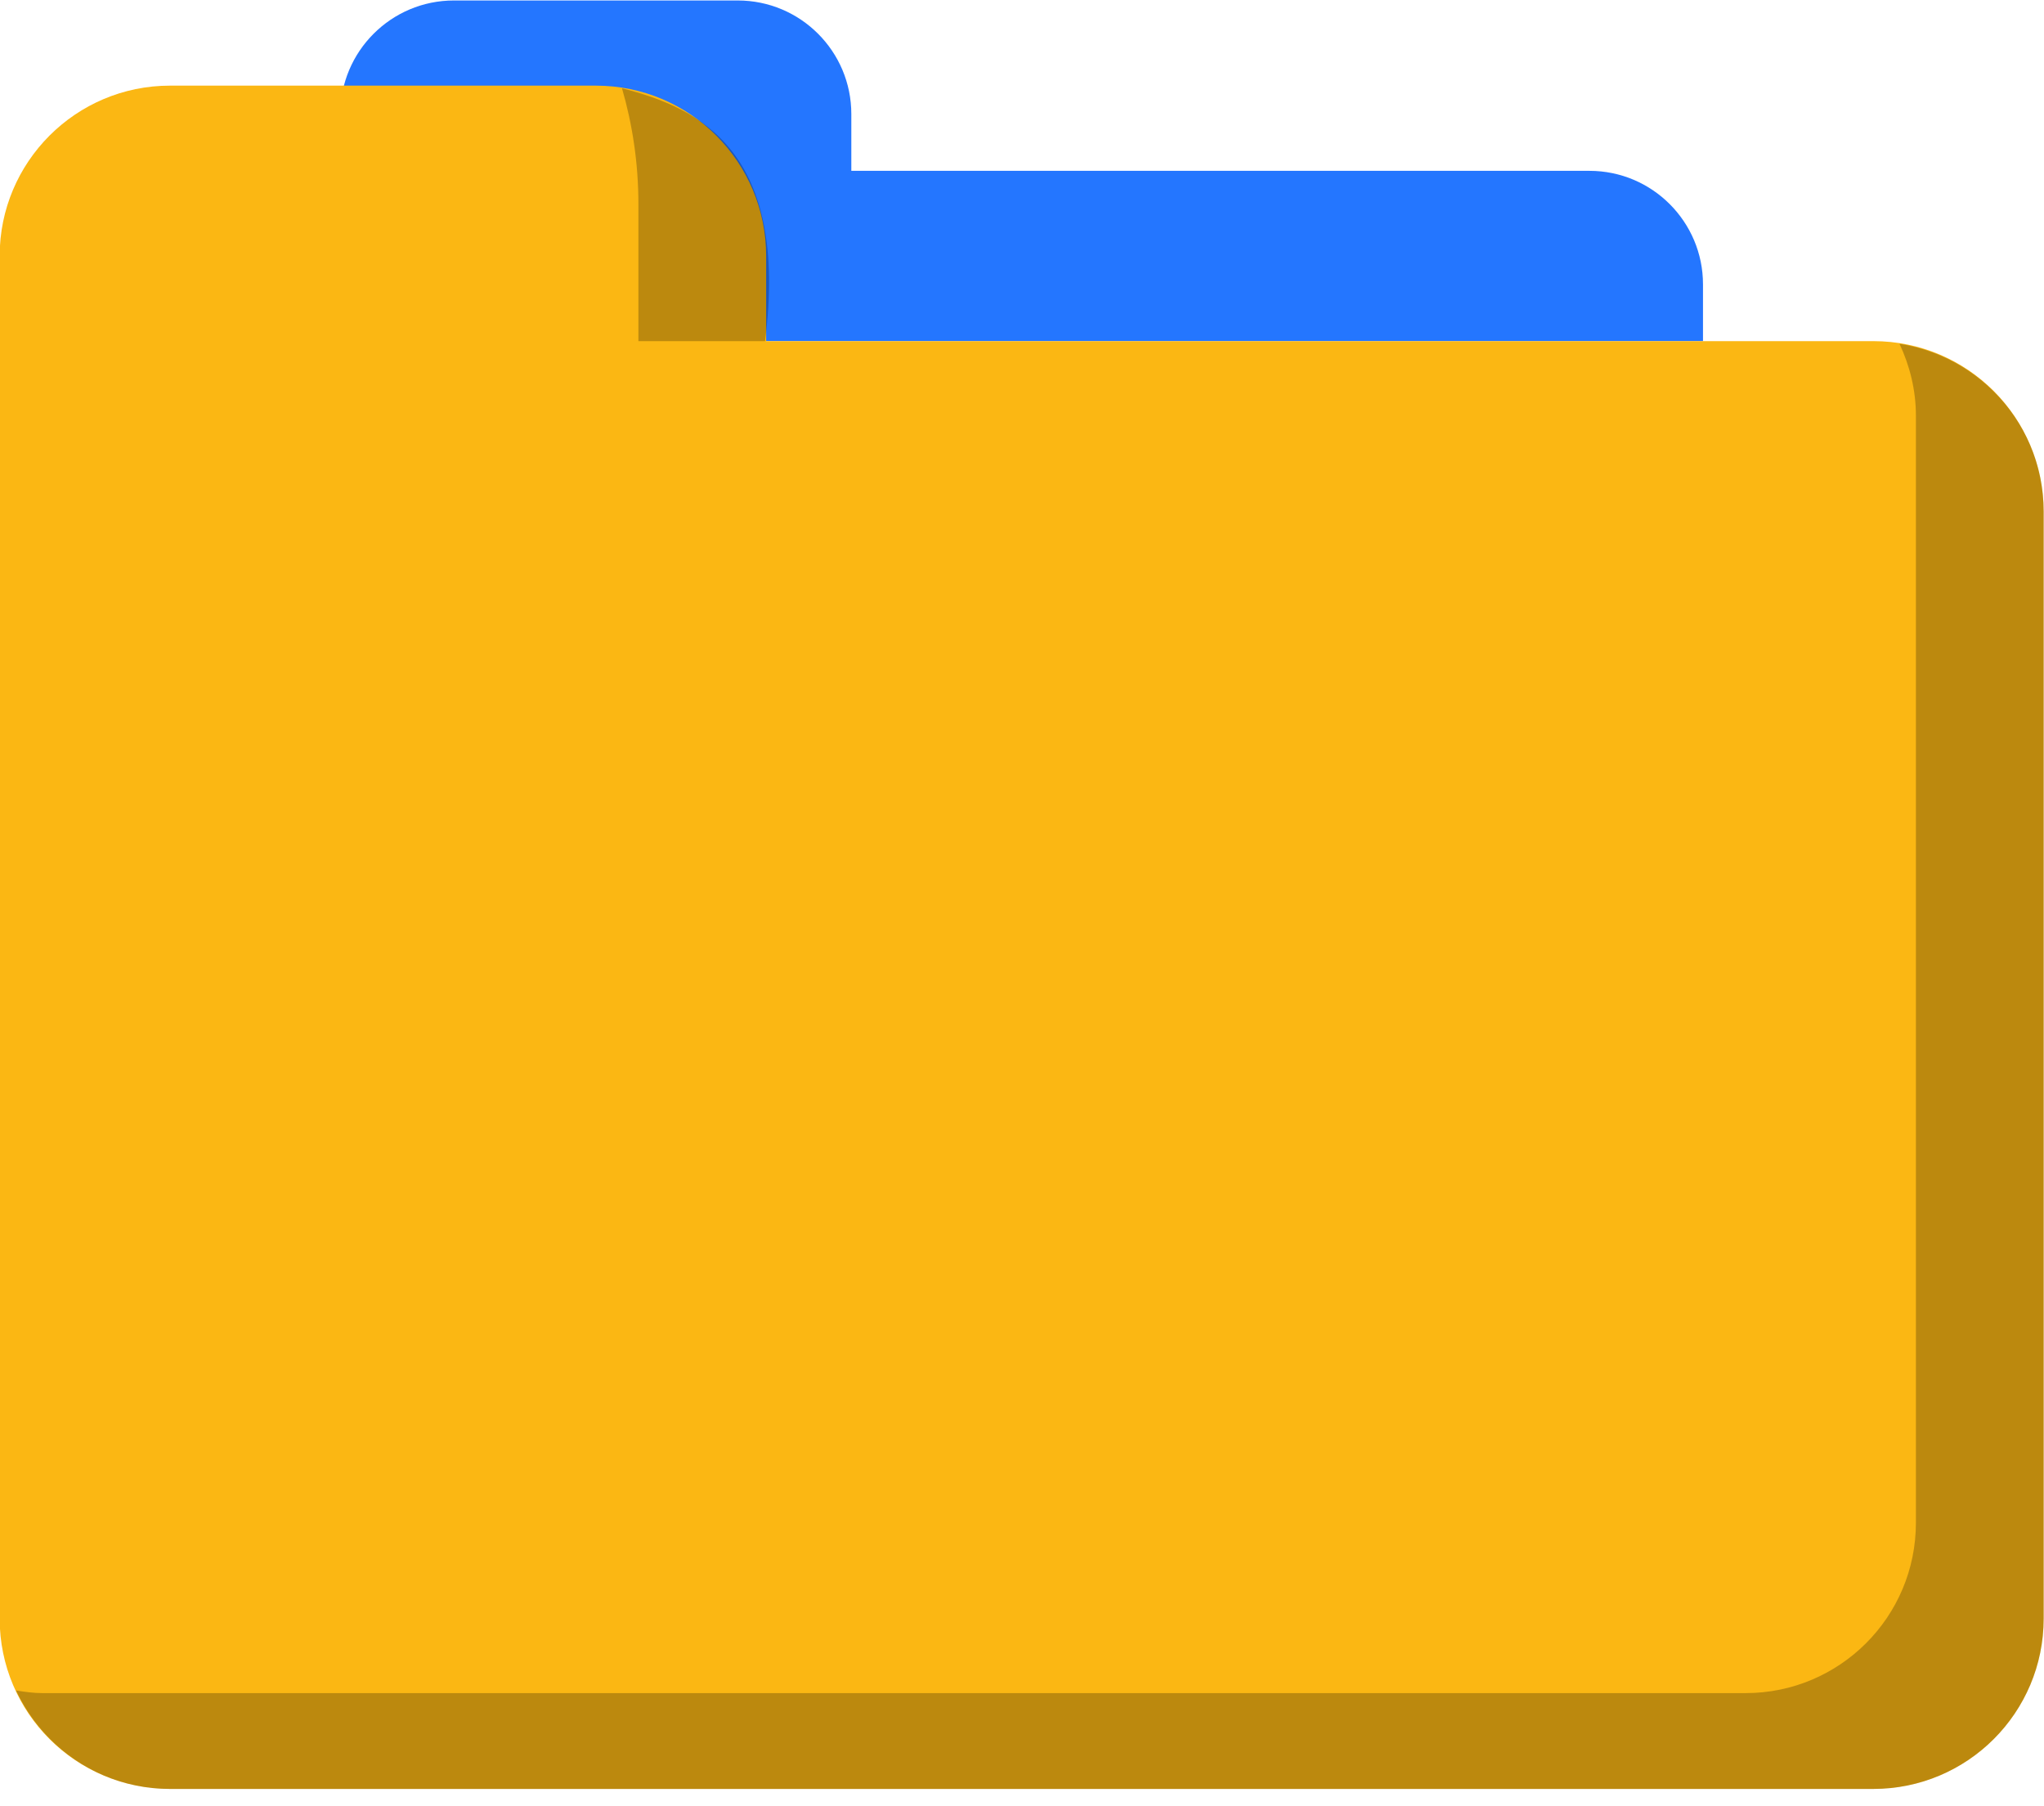
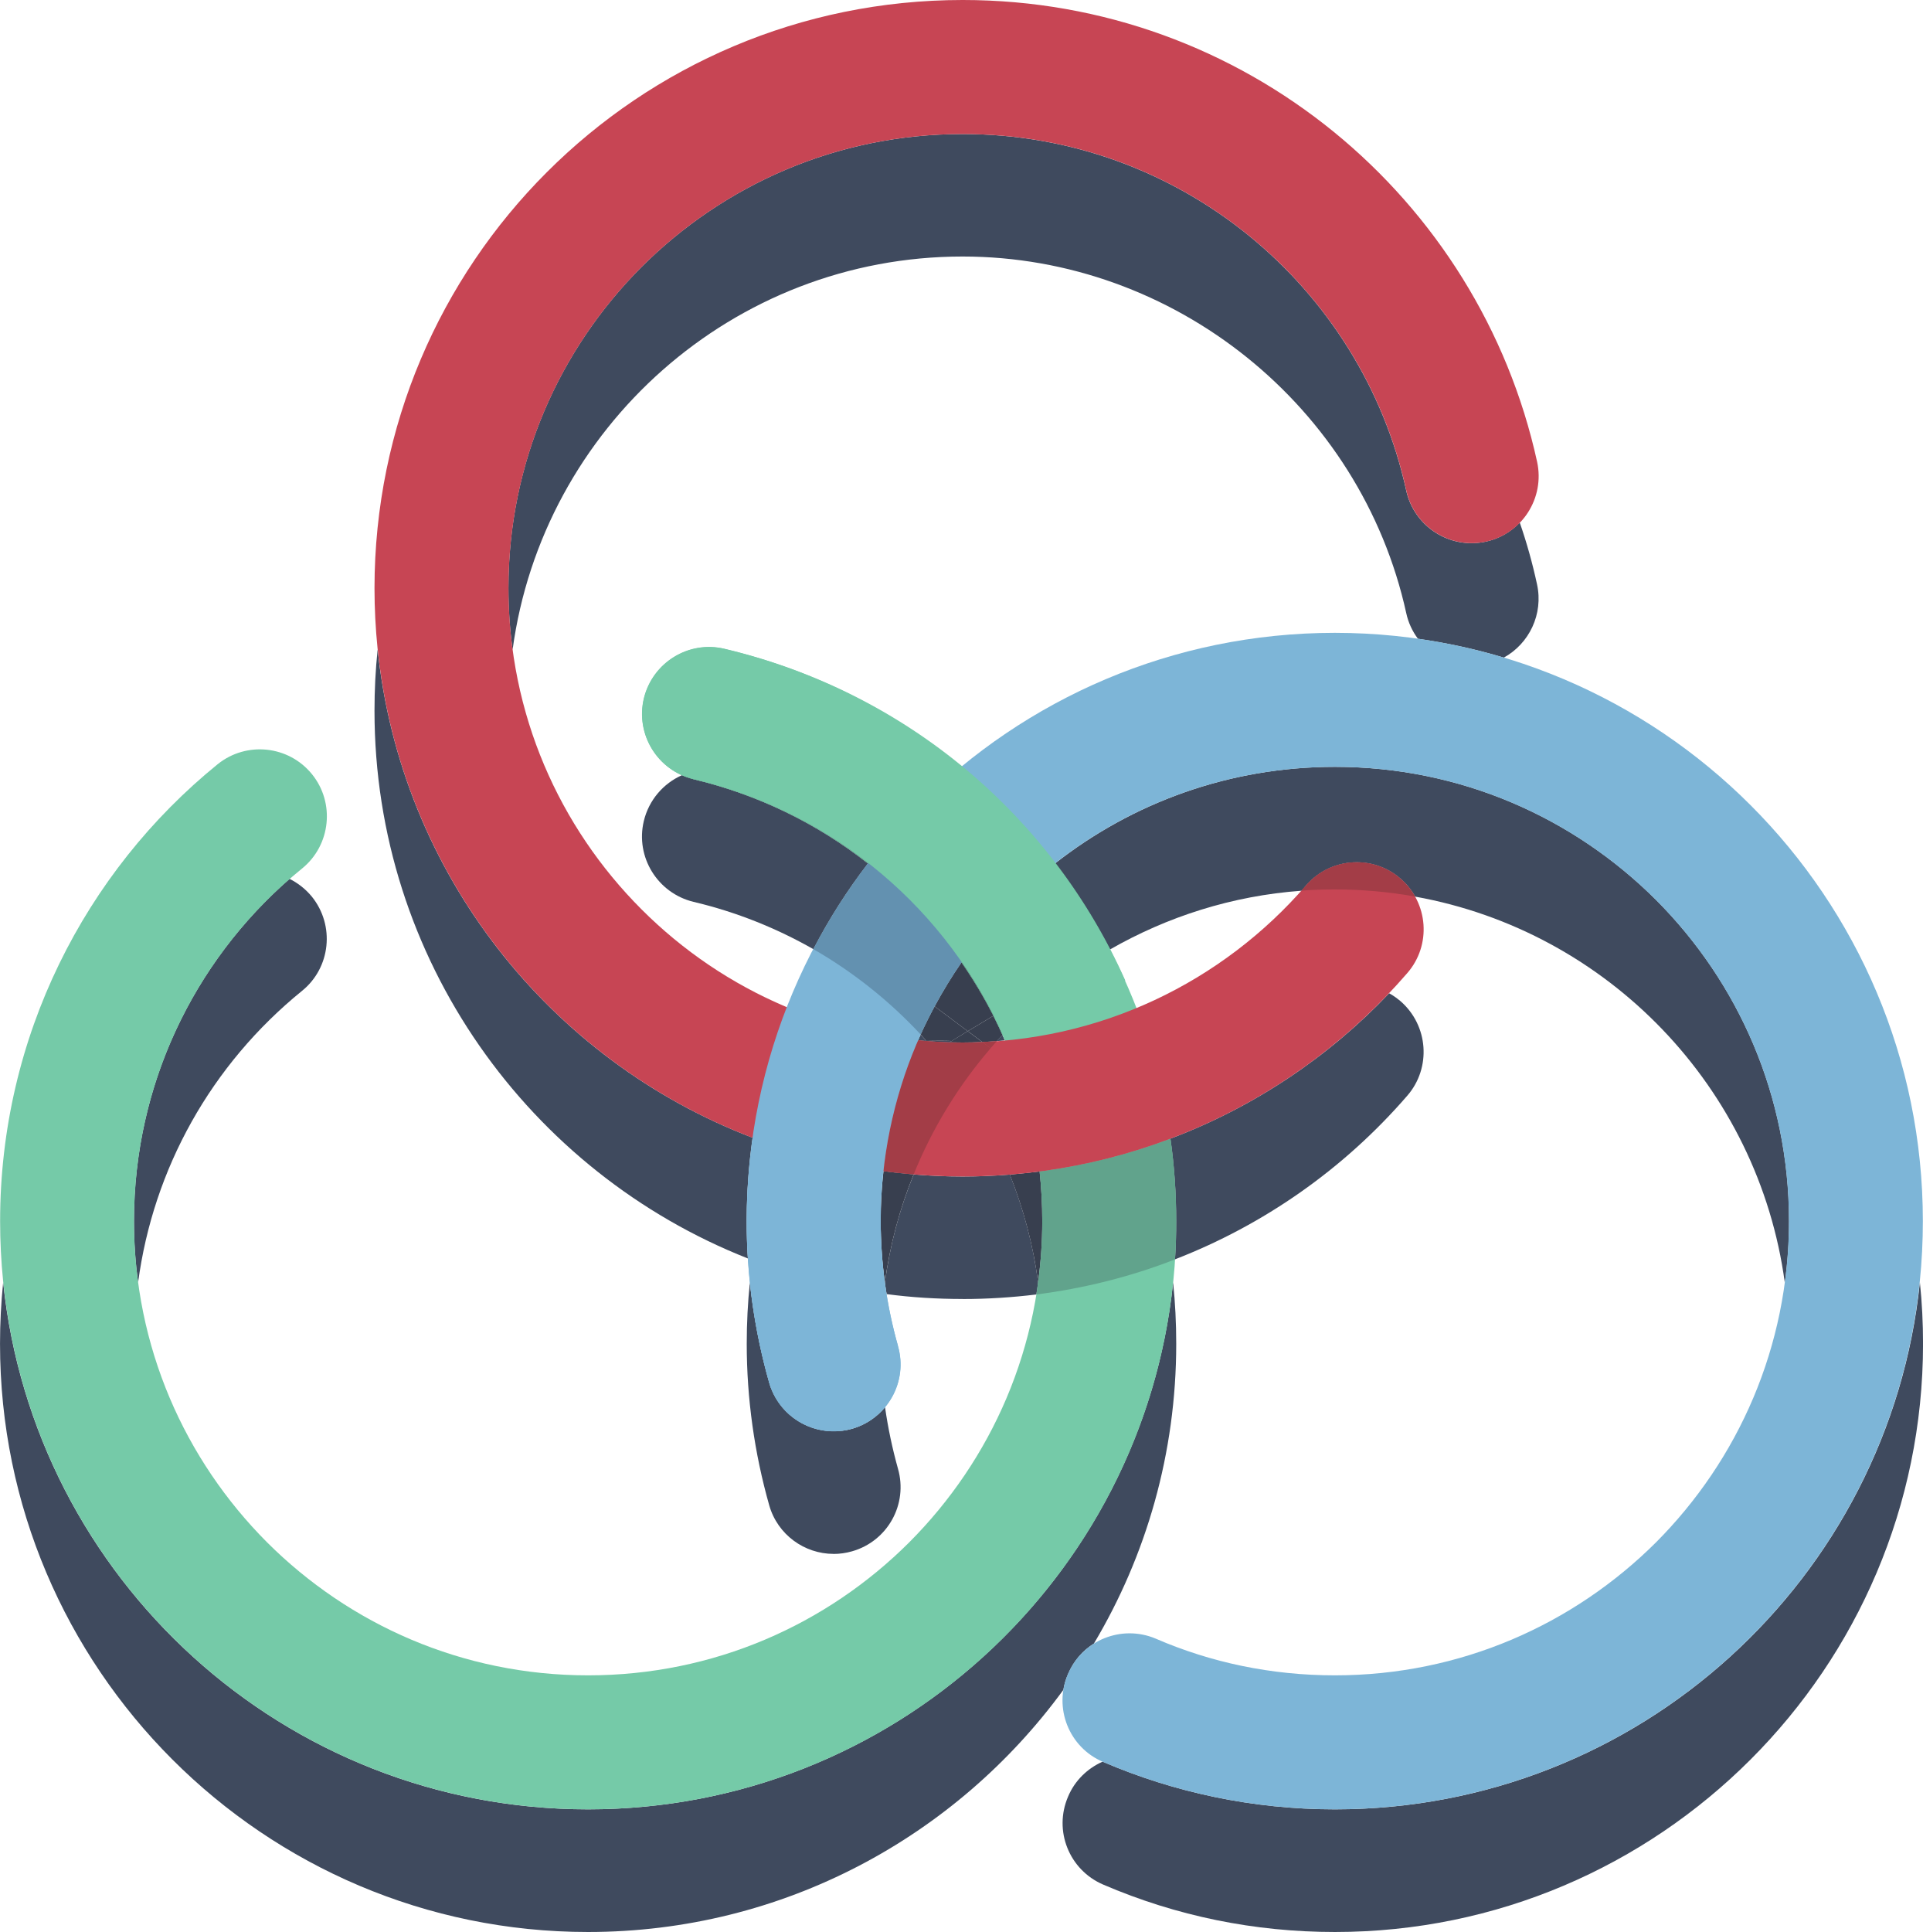
- <svg xmlns="http://www.w3.org/2000/svg" preserveAspectRatio="xMidYMid" width="60" height="53" viewBox="0 0 60 53">
-   <defs>
-     <style>
- 
-       .cls-3 {
-         fill: #2476ff;
-       }
- 
-       .cls-4 {
-         fill: #fbb713;
-       }
- 
-       .cls-5 {
-         fill: #000000;
-         opacity: 0.25;
-       }
-     </style>
-   </defs>
-   <g id="group-291svg">
-     <path d="M49.990,10.014 C49.990,10.014 49.990,8.348 49.990,8.348 C49.990,6.509 48.497,5.015 46.657,5.015 C46.657,5.015 24.990,5.015 24.990,5.015 C24.990,5.015 24.990,3.348 24.990,3.348 C24.990,1.508 23.498,0.014 21.657,0.014 C21.657,0.014 13.324,0.014 13.324,0.014 C11.483,0.014 9.990,1.508 9.990,3.348 C9.990,3.348 9.990,8.348 9.990,8.348 C9.990,8.348 9.990,10.014 9.990,10.014 C9.990,10.014 49.990,10.014 49.990,10.014 Z" id="path-1" class="cls-3" fill-rule="evenodd" />
-     <path d="M54.990,10.014 C54.990,10.014 22.490,10.014 22.490,10.014 C22.490,10.014 22.490,7.514 22.490,7.514 C22.490,4.756 20.251,2.514 17.490,2.514 C17.490,2.514 4.990,2.514 4.990,2.514 C2.229,2.514 -0.010,4.756 -0.010,7.514 C-0.010,7.514 -0.010,15.014 -0.010,15.014 C-0.010,15.014 -0.010,17.514 -0.010,17.514 C-0.010,17.514 -0.010,21.264 -0.010,21.264 C-0.010,21.264 -0.010,47.514 -0.010,47.514 C-0.010,50.278 2.229,52.515 4.990,52.515 C4.990,52.515 54.990,52.515 54.990,52.515 C57.751,52.515 59.990,50.278 59.990,47.514 C59.990,47.514 59.990,17.514 59.990,17.514 C59.990,17.514 59.990,15.014 59.990,15.014 C59.990,12.256 57.751,10.014 54.990,10.014 Z" id="path-2" class="cls-4" fill-rule="evenodd" />
-     <path d="M18.740,5.989 C18.740,5.989 18.740,10.014 18.740,10.014 C18.740,10.014 22.458,10.014 22.458,10.014 C23.167,4.460 20.549,3.166 18.258,2.592 C18.559,3.628 18.740,4.771 18.740,5.989 Z" id="path-3" class="cls-5" fill-rule="evenodd" />
-     <path d="M55.758,10.092 C56.059,10.735 56.240,11.446 56.240,12.202 C56.240,12.202 56.240,14.702 56.240,14.702 C56.240,14.702 56.240,44.702 56.240,44.702 C56.240,47.466 54.001,49.702 51.240,49.702 C51.240,49.702 1.240,49.702 1.240,49.702 C0.977,49.702 0.724,49.664 0.472,49.625 C1.269,51.328 2.985,52.515 4.990,52.515 C4.990,52.515 54.990,52.515 54.990,52.515 C57.751,52.515 59.990,50.278 59.990,47.514 C59.990,47.514 59.990,17.514 59.990,17.514 C59.990,17.514 59.990,15.014 59.990,15.014 C59.990,12.518 58.152,10.464 55.758,10.092 Z" id="path-4" class="cls-5" fill-rule="evenodd" />
+ <svg xmlns="http://www.w3.org/2000/svg" width="43.062pt" height="43.254pt" viewBox="0 0 43.062 43.254" version="1.2" id="svg53">
+   <defs id="defs57" />
+   <g id="surface516" transform="translate(-10.4375,-9.246094)">
+     <path style="fill:#3f4a5e;fill-opacity:1;fill-rule:nonzero;stroke:none" d="M 23.605,52.5 C 16.344,52.5 10.438,46.594 10.438,39.332 c 0,-0.465 0.023,-0.922 0.07,-1.375 0.688,6.629 6.289,11.797 13.098,11.797 6.812,0 12.414,-5.168 13.102,-11.801 0.047,0.453 0.07,0.914 0.07,1.379 0,2.449 -0.672,4.746 -1.844,6.711 -0.25,0.156 -0.453,0.387 -0.578,0.68 -0.051,0.117 -0.086,0.234 -0.105,0.355 C 31.852,50.363 27.977,52.5 23.605,52.5 M 13.531,37.961 c -0.062,-0.449 -0.094,-0.91 -0.094,-1.375 0,-3.062 1.348,-5.797 3.484,-7.664 0.188,0.094 0.359,0.227 0.5,0.398 0.52,0.645 0.422,1.59 -0.219,2.109 -2.035,1.652 -3.332,3.98 -3.672,6.531 m 19.23,-5.406 c 0.043,-0.043 0.082,-0.09 0.125,-0.137 0.02,0.043 0.039,0.082 0.055,0.121 -0.059,0.008 -0.121,0.012 -0.18,0.016" id="path4" />
+     <path style="fill:#75caa8;fill-opacity:1;fill-rule:nonzero;stroke:none" d="m 25.969,26.691 c 4.473,1.062 7.812,5.09 7.809,9.895 0,2.812 -1.137,5.344 -2.98,7.191 -1.844,1.84 -4.375,2.977 -7.191,2.977 -2.812,0 -5.344,-1.137 -7.188,-2.977 -1.844,-1.848 -2.98,-4.379 -2.98,-7.191 0,-3.191 1.465,-6.031 3.766,-7.898 0.641,-0.523 0.738,-1.469 0.219,-2.109 -0.523,-0.645 -1.469,-0.742 -2.113,-0.223 -2.969,2.41 -4.871,6.105 -4.871,10.23 0,7.273 5.895,13.168 13.168,13.168 7.277,0 13.172,-5.895 13.172,-13.168 -0.004,-6.223 -4.309,-11.434 -10.113,-12.812 -0.805,-0.191 -1.613,0.305 -1.809,1.113 -0.191,0.805 0.309,1.613 1.113,1.805" id="path6" />
+     <path style="fill:#3f4a5e;fill-opacity:1;fill-rule:nonzero;stroke:none" d="m 31.996,38.328 c -0.578,0 -1.148,-0.035 -1.703,-0.109 -0.016,-0.086 -0.027,-0.172 -0.039,-0.258 0.113,-0.844 0.332,-1.656 0.645,-2.422 0.359,0.031 0.727,0.047 1.098,0.047 0.355,0 0.707,-0.016 1.055,-0.043 0.305,0.766 0.523,1.574 0.633,2.414 -0.012,0.09 -0.023,0.18 -0.039,0.27 -0.543,0.066 -1.094,0.102 -1.648,0.102 M 36.75,37.441 c 0.02,-0.281 0.027,-0.57 0.027,-0.855 0,-0.629 -0.043,-1.242 -0.129,-1.848 1.875,-0.707 3.547,-1.832 4.898,-3.254 0.09,0.047 0.172,0.109 0.254,0.176 0.625,0.543 0.695,1.492 0.152,2.117 -1.426,1.648 -3.219,2.895 -5.203,3.664 m -9.562,-0.02 c -4.891,-1.926 -8.363,-6.695 -8.363,-12.262 0,-0.465 0.023,-0.922 0.07,-1.371 0.523,5.016 3.855,9.195 8.398,10.93 -0.086,0.594 -0.129,1.199 -0.133,1.816 0,0.016 0,0.035 0,0.051 0,0.281 0.008,0.559 0.027,0.836" id="path8" />
+     <path style="fill:#383f4f;fill-opacity:1;fill-rule:nonzero;stroke:none" d="m 33.684,37.957 c -0.109,-0.84 -0.328,-1.648 -0.633,-2.414 0.223,-0.02 0.445,-0.043 0.668,-0.07 0.039,0.367 0.059,0.738 0.059,1.113 0,0.465 -0.031,0.922 -0.094,1.371" id="path10" />
+     <path style="fill:#61a38c;fill-opacity:1;fill-rule:nonzero;stroke:none" d="m 33.645,38.227 c 0.016,-0.09 0.027,-0.18 0.039,-0.27 0.062,-0.449 0.094,-0.906 0.094,-1.371 0,-0.375 -0.02,-0.746 -0.059,-1.113 1.016,-0.133 1.996,-0.383 2.93,-0.734 0.086,0.605 0.129,1.219 0.129,1.848 0,0.285 -0.008,0.574 -0.027,0.855 -0.992,0.387 -2.035,0.648 -3.105,0.785" id="path12" />
+     <path style="fill:#3f4a5e;fill-opacity:1;fill-rule:nonzero;stroke:none" d="m 44.113,23.969 c -0.621,-0.188 -1.266,-0.328 -1.922,-0.422 -0.125,-0.168 -0.215,-0.359 -0.262,-0.574 -1.016,-4.625 -5.191,-7.984 -9.934,-7.984 -5.145,0 -9.406,3.84 -10.078,8.801 -0.062,-0.449 -0.094,-0.906 -0.094,-1.375 0,-2.812 1.137,-5.344 2.98,-7.191 1.844,-1.84 4.375,-2.977 7.191,-2.977 0,0 0.004,0 0.004,0 4.863,0 8.93,3.422 9.93,7.98 0.152,0.699 0.773,1.18 1.465,1.18 0.105,0 0.211,-0.012 0.32,-0.035 0.301,-0.066 0.562,-0.219 0.758,-0.426 0.156,0.449 0.285,0.91 0.387,1.383 0.145,0.668 -0.176,1.328 -0.746,1.641" id="path14" />
+     <path style="fill:#c74554;fill-opacity:1;fill-rule:nonzero;stroke:none" d="m 39.684,29.07 c -1.867,2.156 -4.613,3.516 -7.688,3.516 -2.816,-0.004 -5.348,-1.137 -7.191,-2.98 -1.844,-1.844 -2.98,-4.379 -2.98,-7.191 0,-2.812 1.137,-5.344 2.98,-7.191 1.844,-1.84 4.375,-2.977 7.191,-2.977 4.863,-0.004 8.934,3.422 9.934,7.98 0.176,0.809 0.977,1.32 1.785,1.145 0.809,-0.176 1.32,-0.977 1.145,-1.785 C 43.562,13.668 38.297,9.246 31.996,9.246 c -7.277,0 -13.168,5.895 -13.172,13.168 0.004,7.273 5.895,13.168 13.172,13.172 3.973,0 7.547,-1.766 9.957,-4.555 0.543,-0.625 0.473,-1.57 -0.152,-2.113 -0.625,-0.543 -1.574,-0.477 -2.117,0.152" id="path16" />
+     <path style="fill:#3f4a5e;fill-opacity:1;fill-rule:nonzero;stroke:none" d="m 29.105,44.035 c -0.652,0 -1.254,-0.43 -1.441,-1.086 -0.332,-1.172 -0.504,-2.391 -0.504,-3.617 0,-0.465 0.023,-0.922 0.07,-1.371 0.082,0.766 0.227,1.516 0.434,2.242 0.188,0.656 0.789,1.086 1.441,1.086 0.137,0 0.273,-0.016 0.414,-0.055 0.301,-0.086 0.555,-0.262 0.738,-0.484 0.066,0.465 0.164,0.926 0.289,1.375 0.23,0.797 -0.23,1.625 -1.027,1.852 -0.137,0.039 -0.277,0.059 -0.414,0.059 m 2.594,-11.453 c -0.234,-0.008 -0.469,-0.023 -0.703,-0.047 0.02,-0.043 0.039,-0.086 0.059,-0.129 0.043,0.051 0.086,0.098 0.129,0.145 0.105,-0.004 0.211,-0.004 0.316,-0.004 0.078,0 0.156,0 0.234,0.004 l 0.012,0.004 0.363,-0.223 -0.41,0.25" id="path18" />
+     <path style="fill:#383f4f;fill-opacity:1;fill-rule:nonzero;stroke:none" d="m 31.996,32.586 c -0.102,0 -0.199,-0.004 -0.297,-0.004 l 0.41,-0.25 0.324,0.242 c -0.145,0.008 -0.293,0.012 -0.438,0.012" id="path20" />
+     <path style="fill:#383f4f;fill-opacity:1;fill-rule:nonzero;stroke:none" d="m 30.254,37.961 c -0.062,-0.453 -0.094,-0.914 -0.094,-1.375 0,-0.004 0,-0.008 0,-0.012 0,-0.375 0.02,-0.746 0.062,-1.109 0.223,0.031 0.449,0.055 0.676,0.074 -0.312,0.766 -0.531,1.578 -0.645,2.422" id="path22" />
+     <path style="fill:#a33d47;fill-opacity:1;fill-rule:nonzero;stroke:none" d="m 30.898,35.539 c -0.227,-0.02 -0.453,-0.043 -0.676,-0.074 0.113,-1.031 0.379,-2.016 0.773,-2.93 0.234,0.023 0.469,0.039 0.703,0.047 0.098,0 0.195,0.004 0.297,0.004 0.145,0 0.293,-0.004 0.438,-0.012 l 0.188,0.141 c -0.719,0.836 -1.305,1.789 -1.723,2.824" id="path24" />
+     <path style="fill:#3f4a5e;fill-opacity:1;fill-rule:nonzero;stroke:none" d="m 40.332,52.5 c -1.801,0 -3.547,-0.355 -5.191,-1.062 -0.762,-0.328 -1.113,-1.207 -0.785,-1.969 0.152,-0.363 0.438,-0.633 0.77,-0.781 0.008,0 0.012,0.004 0.016,0.004 1.594,0.684 3.352,1.062 5.188,1.062 0,0 0,0 0.004,0 6.809,0 12.41,-5.168 13.098,-11.797 0.047,0.453 0.07,0.91 0.07,1.375 C 53.5,46.594 47.594,52.5 40.332,52.5 M 50.406,37.961 c -0.59,-4.371 -3.965,-7.867 -8.277,-8.641 -0.082,-0.148 -0.191,-0.285 -0.328,-0.402 -0.281,-0.246 -0.633,-0.367 -0.98,-0.367 -0.422,0 -0.84,0.176 -1.137,0.52 -0.031,0.039 -0.066,0.078 -0.102,0.117 -1.555,0.113 -3.008,0.582 -4.289,1.316 -0.355,-0.68 -0.766,-1.324 -1.23,-1.926 1.727,-1.355 3.898,-2.164 6.27,-2.164 2.812,0 5.344,1.137 7.191,2.98 1.84,1.844 2.977,4.379 2.977,7.191 0,0.465 -0.031,0.926 -0.094,1.375 m -18.297,-5.629 0.574,-0.344 -0.574,0.344" id="path26" />
+     <path style="fill:#383f4f;fill-opacity:1;fill-rule:nonzero;stroke:none" d="m 32.434,32.574 -0.324,-0.242 0.574,-0.344 c 0.07,0.145 0.141,0.285 0.203,0.43 -0.043,0.047 -0.082,0.094 -0.125,0.137 -0.109,0.008 -0.219,0.016 -0.328,0.02" id="path28" />
+     <path style="fill:#61a38c;fill-opacity:1;fill-rule:nonzero;stroke:none" d="m 32.887,32.418 c -0.062,-0.145 -0.133,-0.285 -0.203,-0.43 l 1.305,-0.781 C 33.605,30.715 33.188,30.254 32.738,29.82 32.867,29.676 33,29.531 33.141,29.395 c 0.289,-0.293 0.598,-0.562 0.922,-0.816 0.465,0.602 0.875,1.246 1.23,1.926 -0.895,0.516 -1.707,1.16 -2.406,1.914" id="path30" />
+     <path style="fill:#a33d47;fill-opacity:1;fill-rule:nonzero;stroke:none" d="m 32.621,32.715 -0.188,-0.141 c 0.109,-0.004 0.219,-0.012 0.328,-0.02 -0.047,0.055 -0.094,0.105 -0.141,0.16 m 9.508,-3.395 c -0.582,-0.105 -1.184,-0.16 -1.797,-0.16 -0.254,0 -0.504,0.008 -0.75,0.027 0.035,-0.039 0.07,-0.078 0.102,-0.117 0.297,-0.344 0.715,-0.52 1.137,-0.52 0.348,0 0.699,0.121 0.98,0.367 0.137,0.117 0.246,0.254 0.328,0.402" id="path32" />
+     <path style="fill:#7db5d7;fill-opacity:1;fill-rule:nonzero;stroke:none" d="M 30.16,36.586 C 30.16,35.168 29.434,33.285 30,32 c -0.926,-0.375 -0.805,-0.281 -1.711,-0.699 -0.727,1.66 -1.129,3.461 -1.129,5.285 0,1.23 0.172,2.445 0.504,3.617 0.188,0.656 0.789,1.086 1.441,1.086 0.137,0 0.273,-0.016 0.414,-0.059 0.797,-0.227 1.258,-1.055 1.027,-1.852 -0.254,-0.902 -0.387,-1.844 -0.387,-2.793" id="path34" />
+     <path style="fill:#7db5d7;fill-opacity:1;fill-rule:nonzero;stroke:none" d="m 30.547,39.379 c -0.25,-0.887 -0.387,-1.824 -0.387,-2.793 0,-2.812 1.137,-5.348 2.98,-7.191 1.844,-1.844 4.375,-2.98 7.191,-2.98 2.812,0 5.344,1.137 7.191,2.98 1.84,1.844 2.977,4.379 2.977,7.191 0,2.812 -1.137,5.344 -2.977,7.191 -1.848,1.84 -4.379,2.977 -7.191,2.977 -1.43,0 -2.781,-0.289 -4.008,-0.82 -0.762,-0.324 -1.645,0.027 -1.969,0.789 -0.328,0.762 0.023,1.645 0.785,1.969 1.594,0.684 3.352,1.062 5.191,1.062 7.273,0 13.168,-5.895 13.168,-13.168 0,-7.273 -5.895,-13.168 -13.168,-13.172 -7.277,0.004 -13.172,5.898 -13.172,13.172 0,1.25 0.176,2.465 0.504,3.617 0.227,0.793 1.055,1.258 1.855,1.031 0.793,-0.227 1.258,-1.059 1.027,-1.855" id="path36" />
+     <path style="fill:#3f4a5e;fill-opacity:1;fill-rule:nonzero;stroke:none" d="m 28.652,30.496 c -0.824,-0.469 -1.723,-0.832 -2.684,-1.059 -0.805,-0.195 -1.305,-1.004 -1.113,-1.809 0.113,-0.473 0.441,-0.844 0.855,-1.027 0.082,0.039 0.168,0.066 0.258,0.09 1.445,0.344 2.773,0.996 3.906,1.887 -0.461,0.598 -0.871,1.242 -1.223,1.918" id="path38" />
+     <path style="fill:#61a38c;fill-opacity:1;fill-rule:nonzero;stroke:none" d="m 29.875,28.578 c -1.133,-0.891 -2.461,-1.543 -3.906,-1.887 -0.09,-0.023 -0.176,-0.051 -0.258,-0.09 0.188,-0.082 0.391,-0.125 0.602,-0.125 0.117,0 0.234,0.012 0.352,0.039 1.324,0.316 2.559,0.82 3.68,1.484 -0.164,0.188 -0.316,0.379 -0.469,0.578" id="path40" />
+     <path style="fill:#383f4f;fill-opacity:1;fill-rule:nonzero;stroke:none" d="m 31.746,32.555 -0.012,-0.004 c -0.078,-0.004 -0.156,-0.004 -0.234,-0.004 -0.105,0 -0.211,0 -0.316,0.004 -0.043,-0.047 -0.086,-0.094 -0.129,-0.145 0.098,-0.215 0.203,-0.426 0.312,-0.629 l 0.742,0.555 -0.363,0.223" id="path42" />
+     <path style="fill:#383f4f;fill-opacity:1;fill-rule:nonzero;stroke:none" d="M 32.109,32.332 31.367,31.777 C 31.551,31.438 31.75,31.109 31.969,30.793 c 0.266,0.383 0.504,0.781 0.715,1.195 l -0.574,0.344" id="path44" />
+     <path style="fill:#518575;fill-opacity:1;fill-rule:nonzero;stroke:none" d="m 32.684,31.988 c -0.211,-0.414 -0.449,-0.812 -0.715,-1.195 0.238,-0.34 0.492,-0.664 0.77,-0.973 0.449,0.434 0.867,0.895 1.25,1.387 l -1.305,0.781" id="path46" />
+     <path style="fill:#6391b0;fill-opacity:1;fill-rule:nonzero;stroke:none" d="M 31.055,32.406 C 30.359,31.66 29.551,31.012 28.652,30.496 29.004,29.82 29.414,29.176 29.875,28.578 30.027,28.379 30.18,28.188 30.344,28 c 0.871,0.516 1.672,1.129 2.395,1.82 -0.277,0.309 -0.531,0.633 -0.77,0.973 -0.219,0.316 -0.418,0.645 -0.602,0.984 -0.109,0.203 -0.215,0.414 -0.312,0.629" id="path48" />
+     <path style="fill:#75caa8;fill-opacity:1;fill-rule:nonzero;stroke:none" d="m 25.969,26.691 c 3.184,0.758 5.699,2.941 6.949,5.781 0.371,-0.355 0.762,-0.715 1.258,-0.879 0.48,-0.16 0.973,-0.27 1.461,-0.395 -1.625,-3.652 -4.871,-6.453 -8.973,-7.426 -0.805,-0.195 -1.613,0.305 -1.809,1.109 -0.191,0.809 0.309,1.617 1.113,1.809" id="path50" />
  </g>
</svg>
